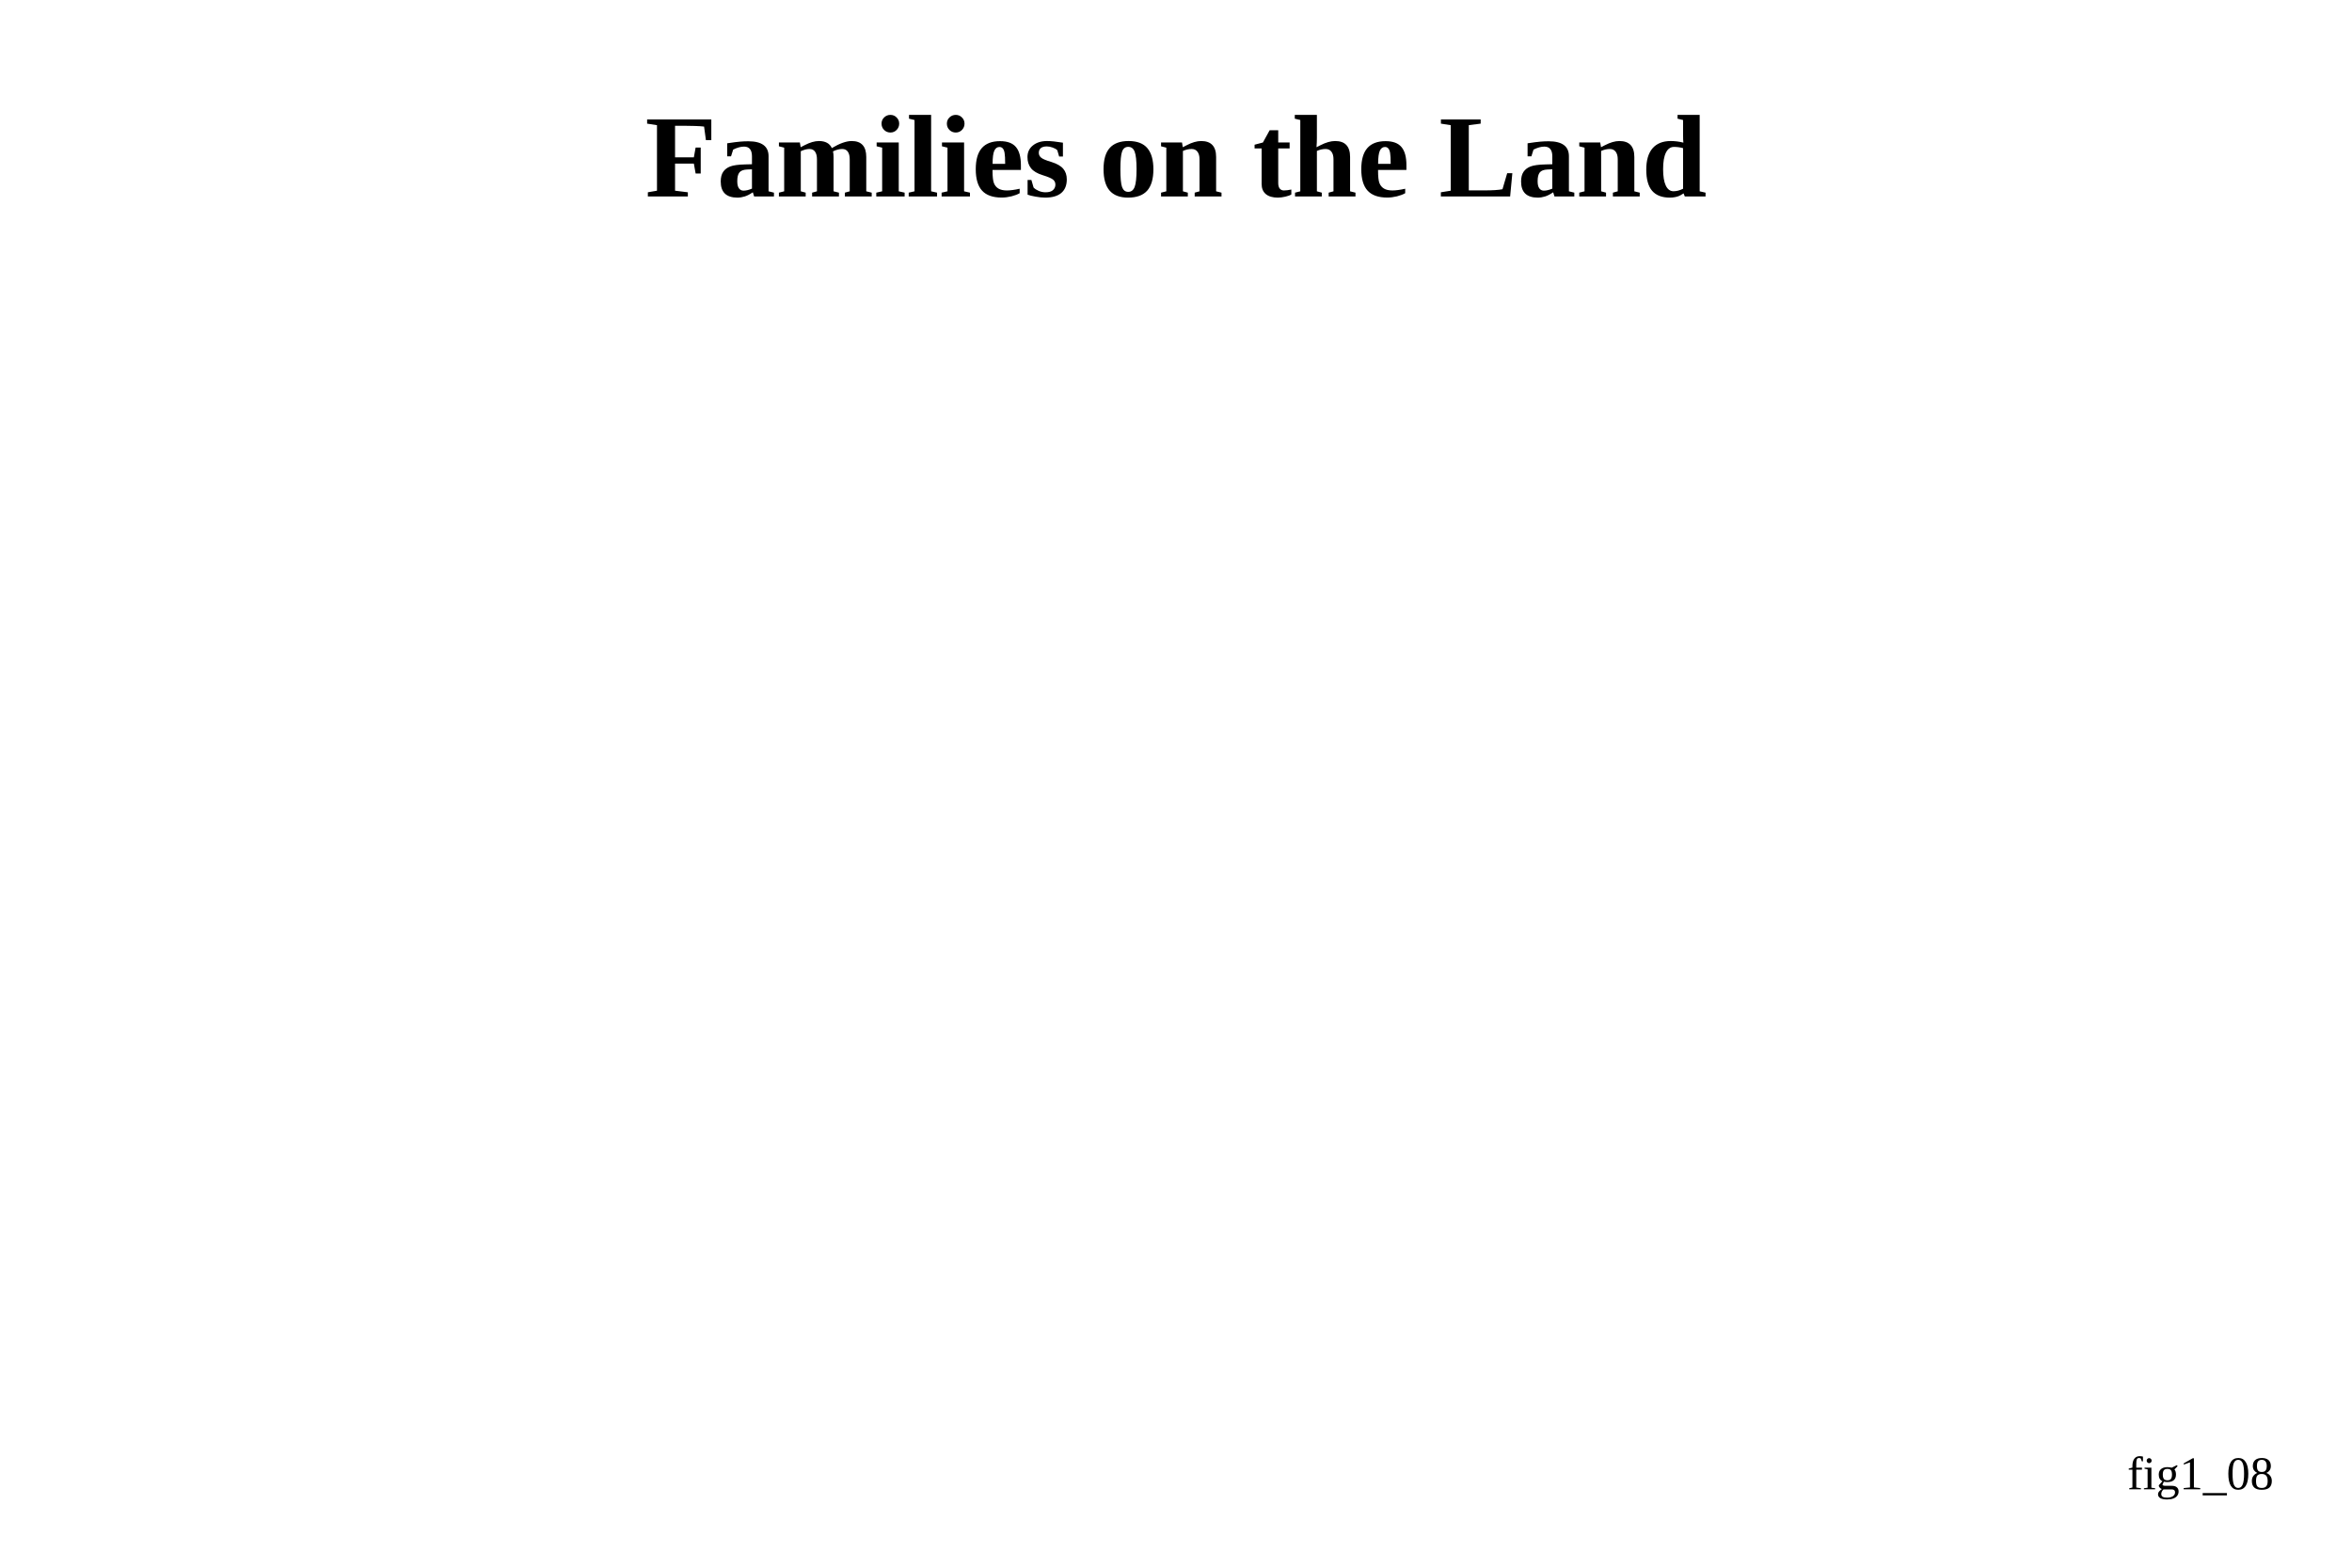
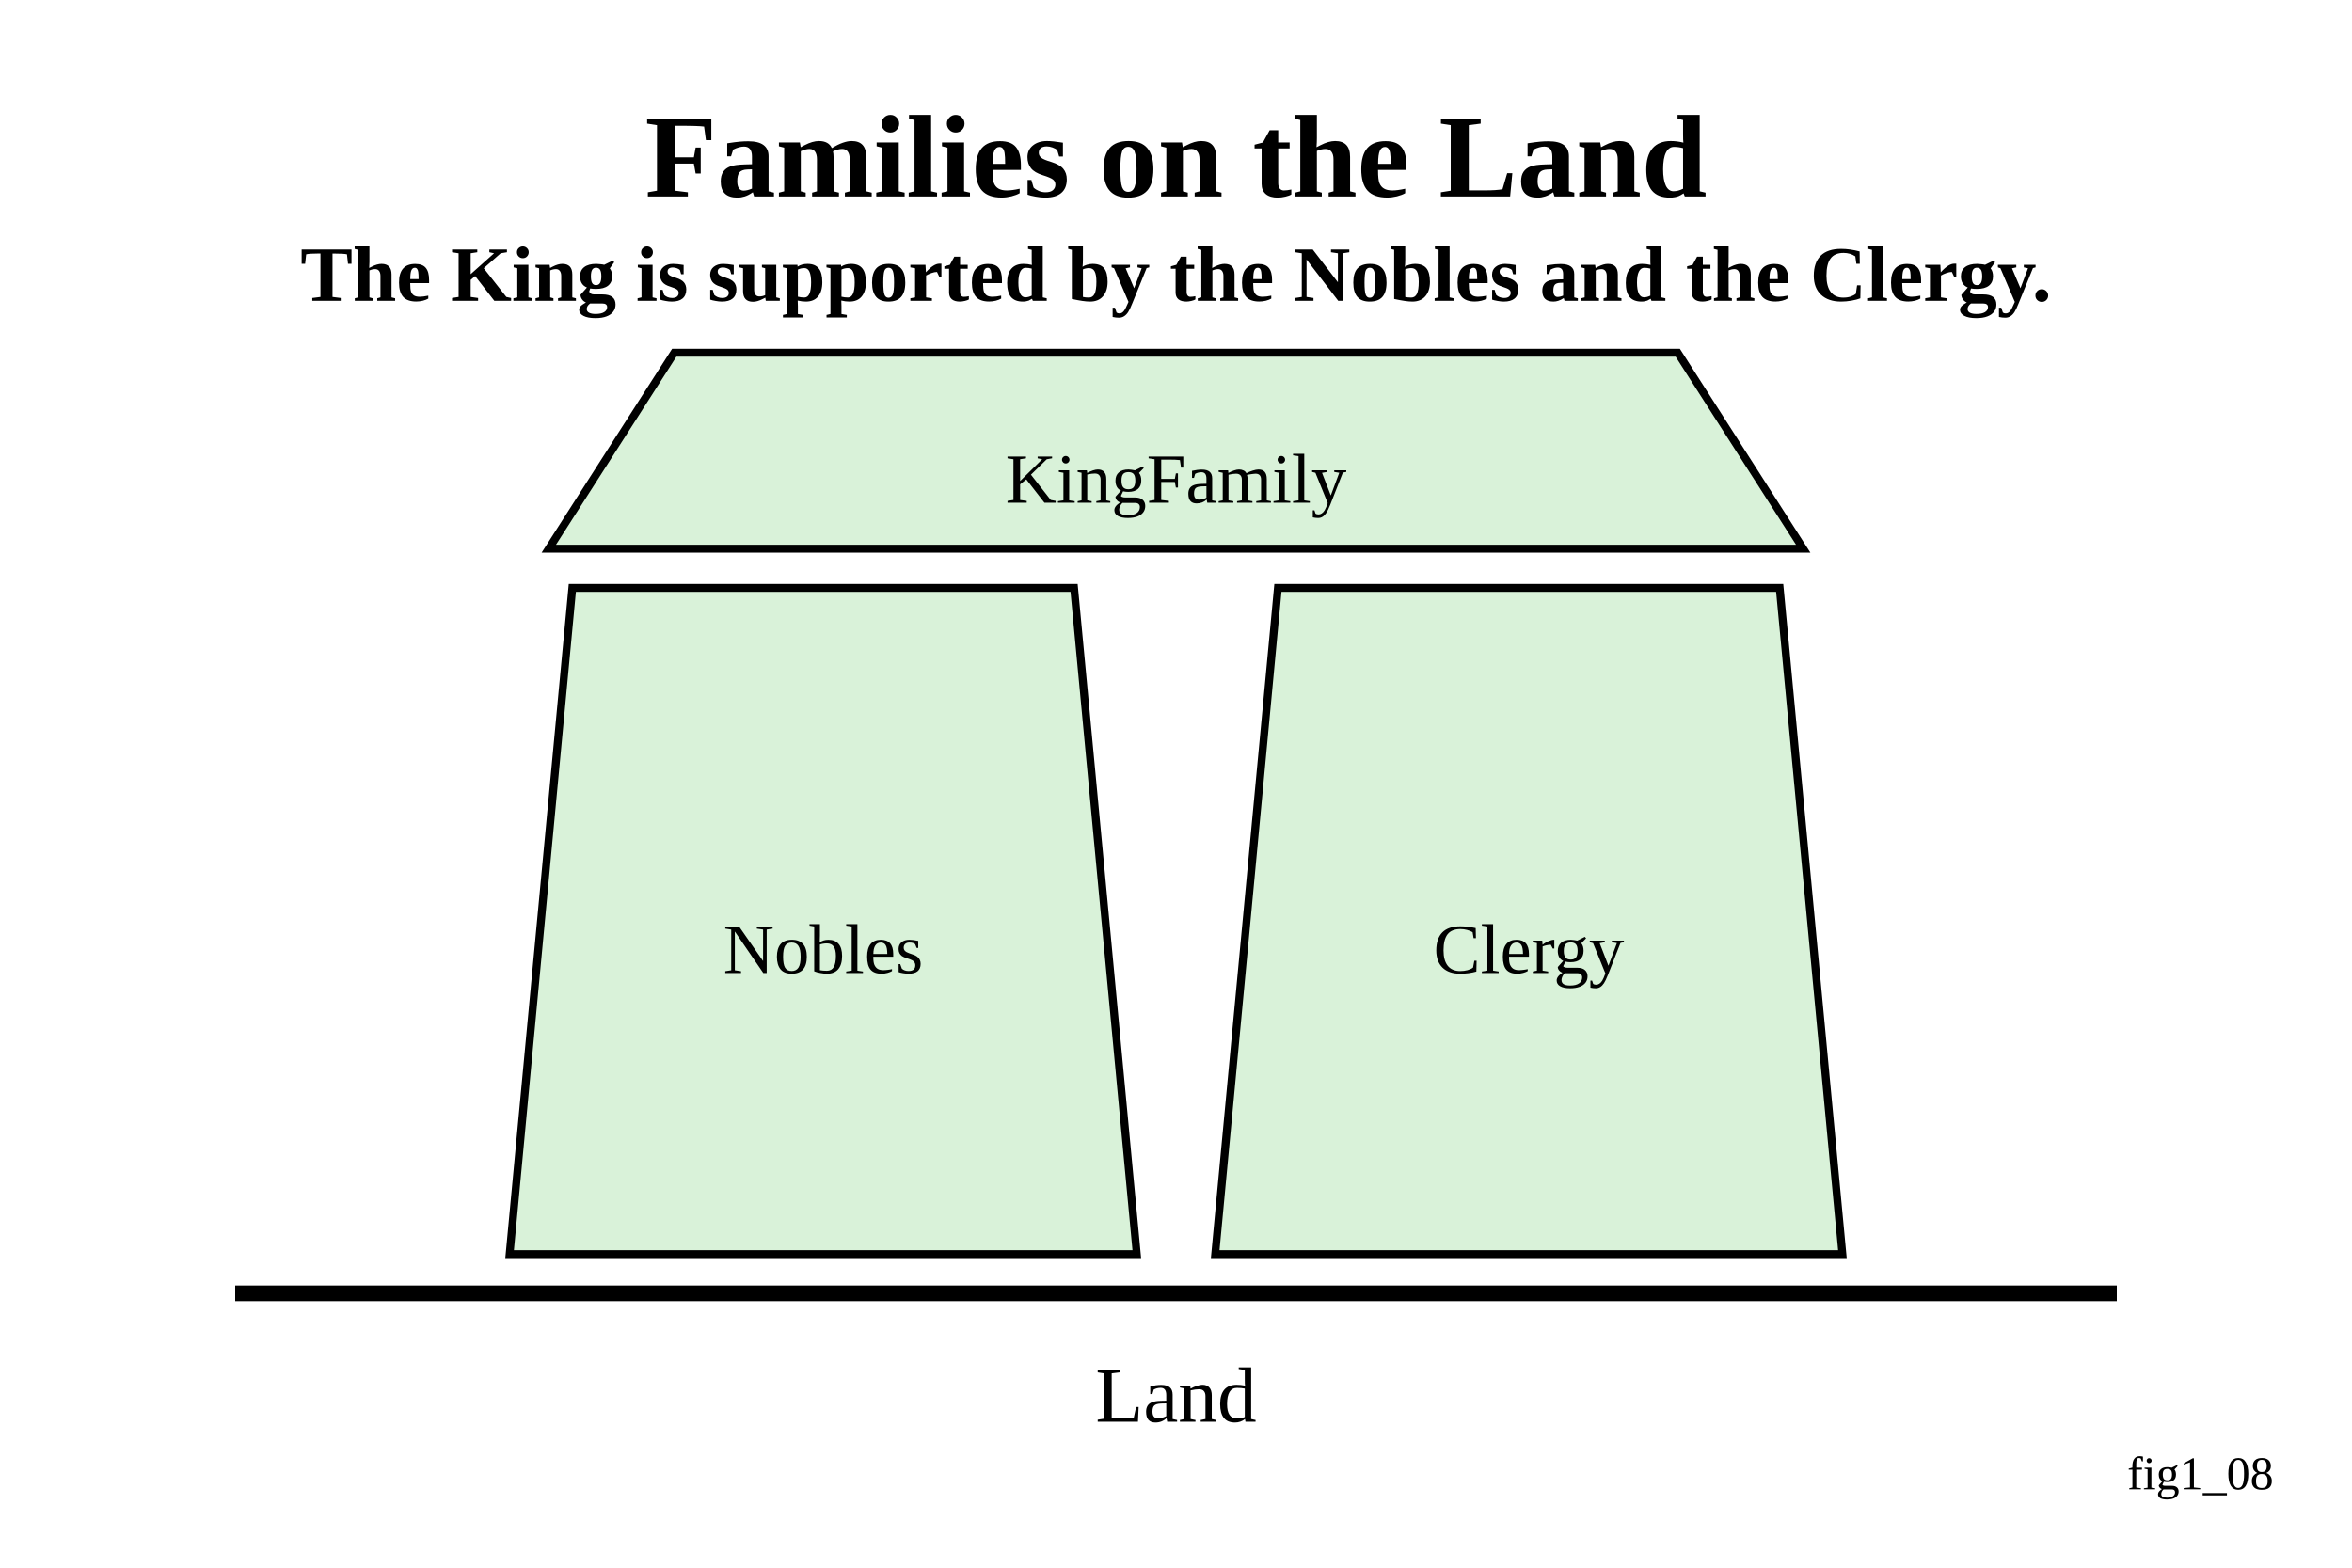
<svg xmlns="http://www.w3.org/2000/svg" width="600" height="400" viewBox="0 0 600 400">
  <defs>
</defs>
  <rect x="0" y="0" width="800" height="600" fill="white" />
+   <text x="300.0" y="70" font-size="20" fill="black" font-weight="bold" text-anchor="middle" dominant-baseline="central">The King is supported by the Nobles and the Clergy.</text>
+   <path d="M172.0,90 L428.0,90 L460.0,140 L140.0,140 Z" fill="#D9F2D9" stroke="black" stroke-width="2" />
+   <text x="300.0" y="122.2" font-size="18" fill="black" text-anchor="middle" dominant-baseline="central">KingFamily</text>
+   <path d="M146.0,150 L274.0,150 L290.0,320 L130.0,320 Z" fill="#D9F2D9" stroke="black" stroke-width="2" />
+   <text x="210.0" y="242.2" font-size="18" fill="black" text-anchor="middle" dominant-baseline="central">Nobles</text>
+   <path d="M326.0,150 L454.0,150 L470.0,320 L310.0,320 Z" fill="#D9F2D9" stroke="black" stroke-width="2" />
+   <text x="390.0" y="242.2" font-size="18" fill="black" text-anchor="middle" dominant-baseline="central">Clergy</text>
+   <path d="M60.0,330 L540.0,330" stroke="black" stroke-width="4" />
+   <text x="300.0" y="356" font-size="20" text-anchor="middle" dominant-baseline="central">Land</text>
  <text x="300.0" y="40" font-size="30" fill="black" font-weight="bold" text-anchor="middle" dominant-baseline="central">Families on the Land</text>
  <text x="580" y="380" font-size="12" text-anchor="end" fill="black">fig1_08</text>
</svg>
